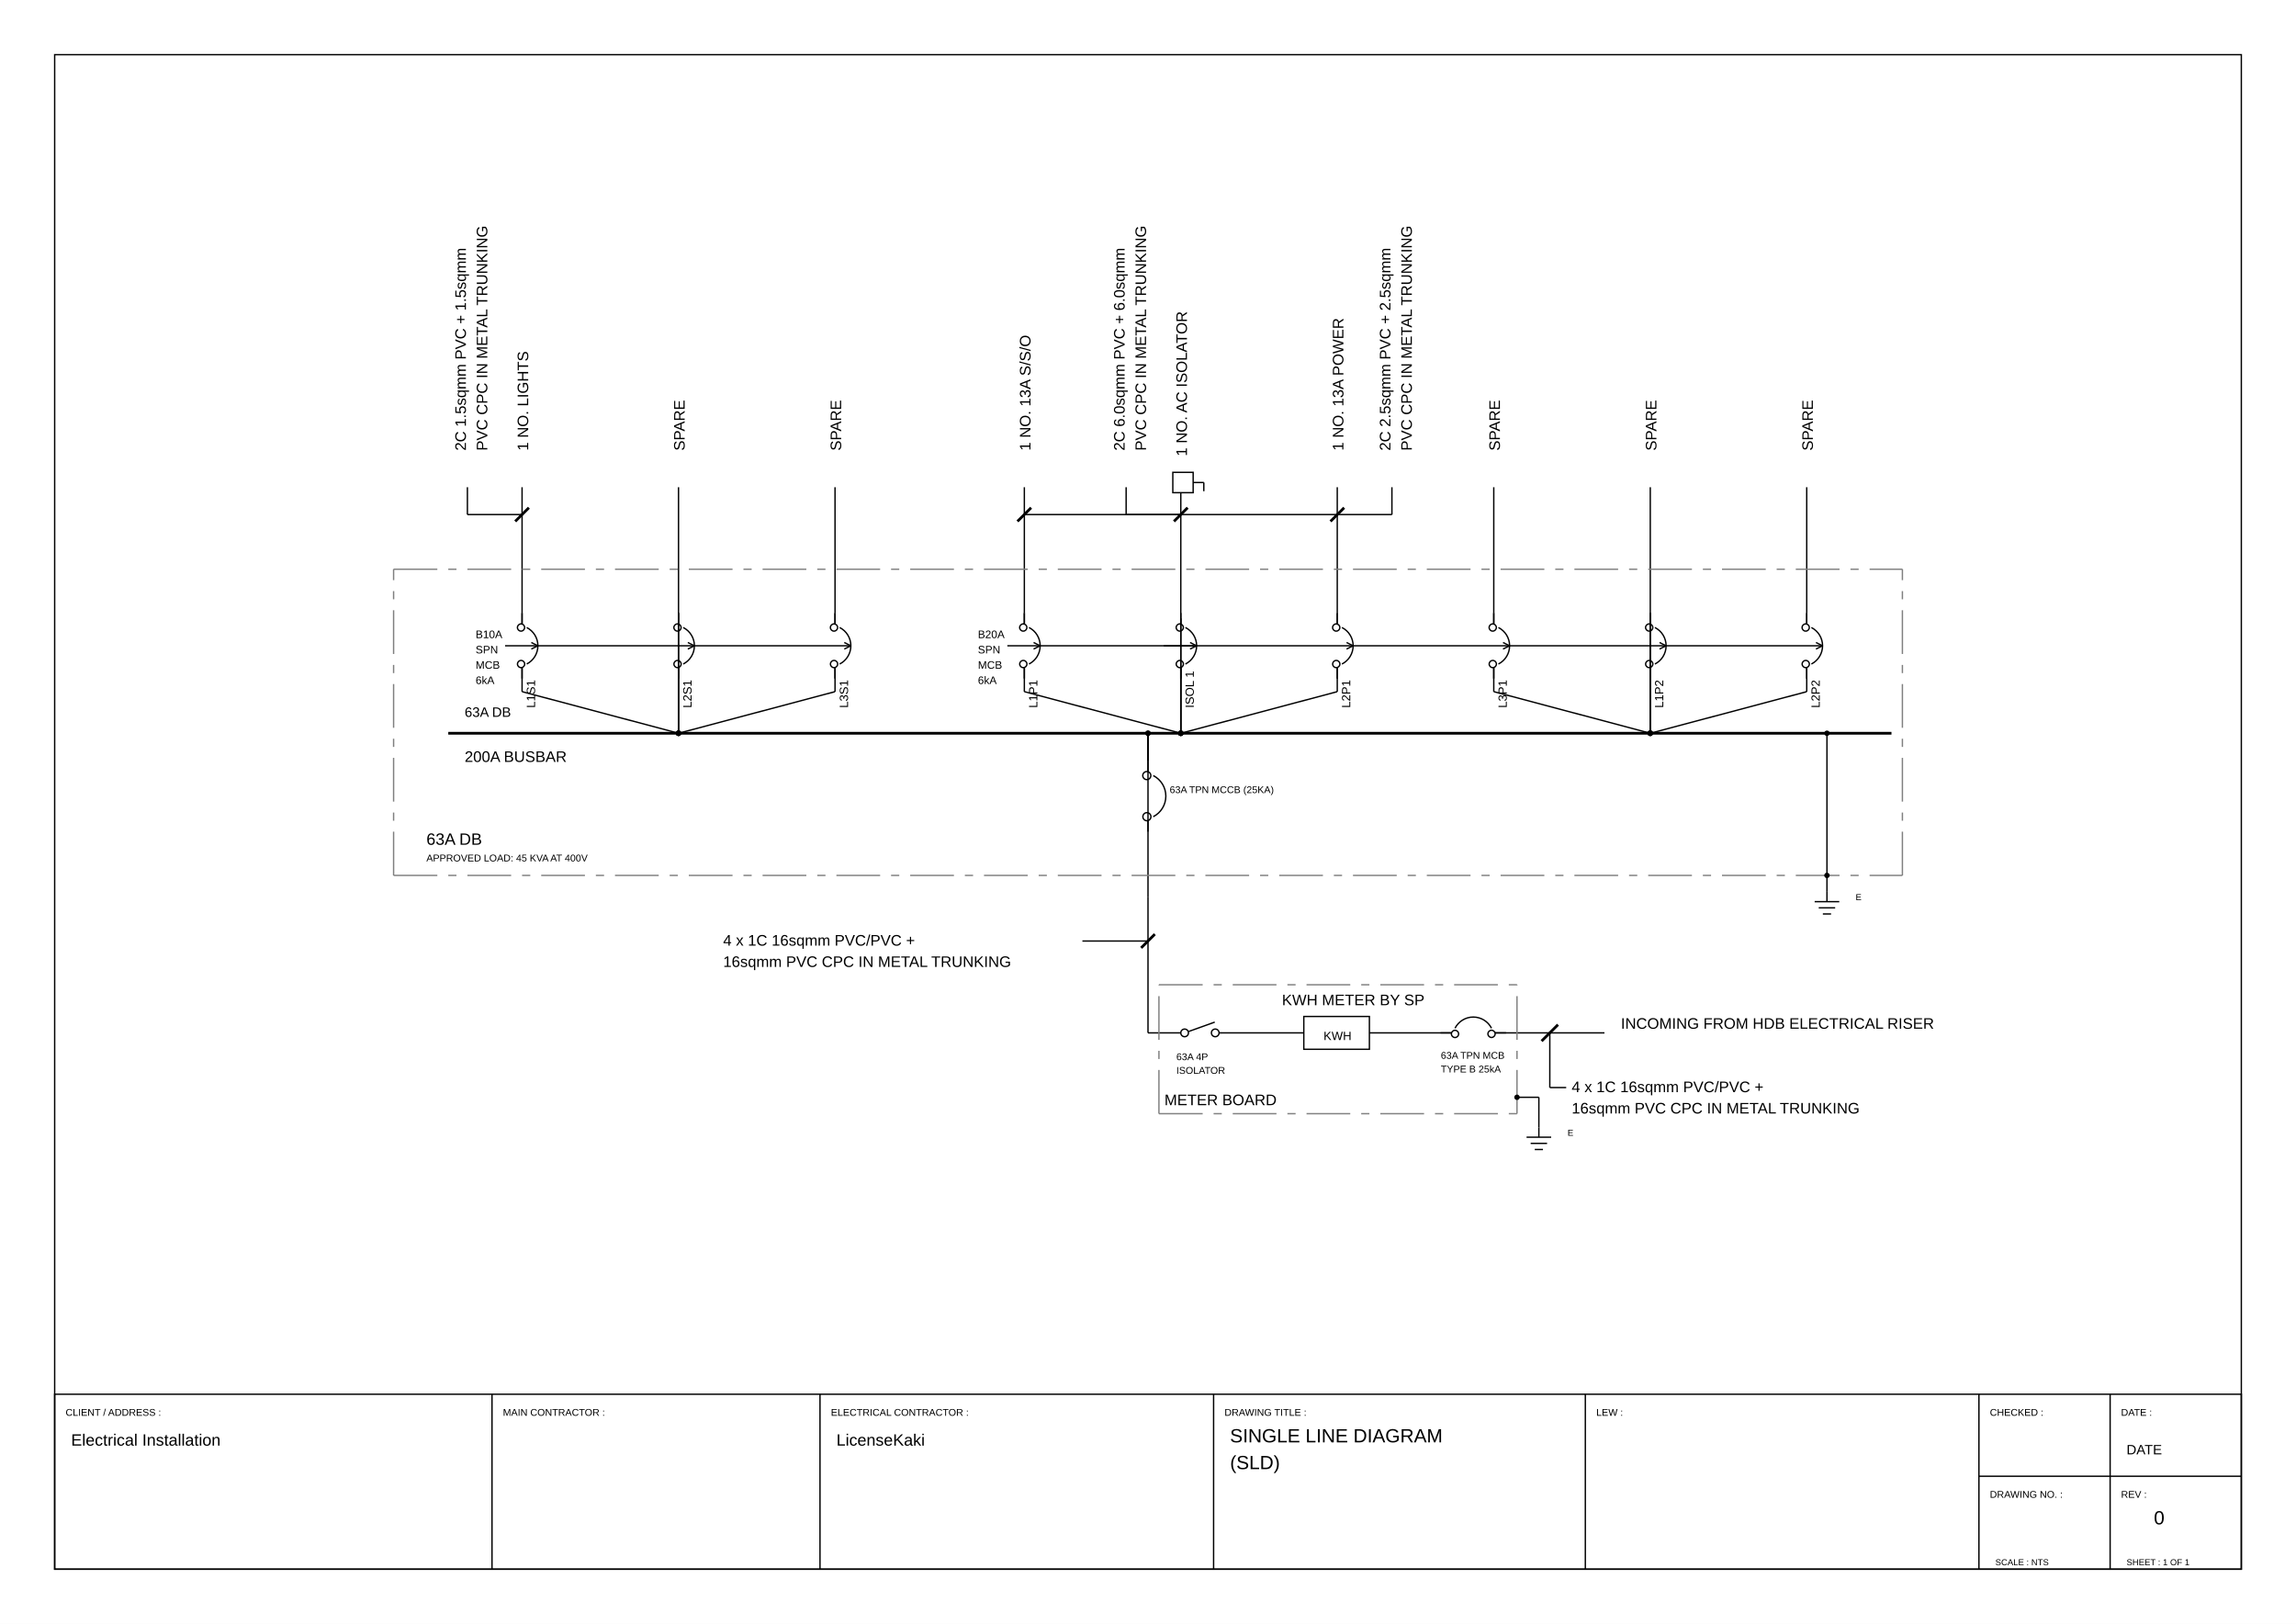
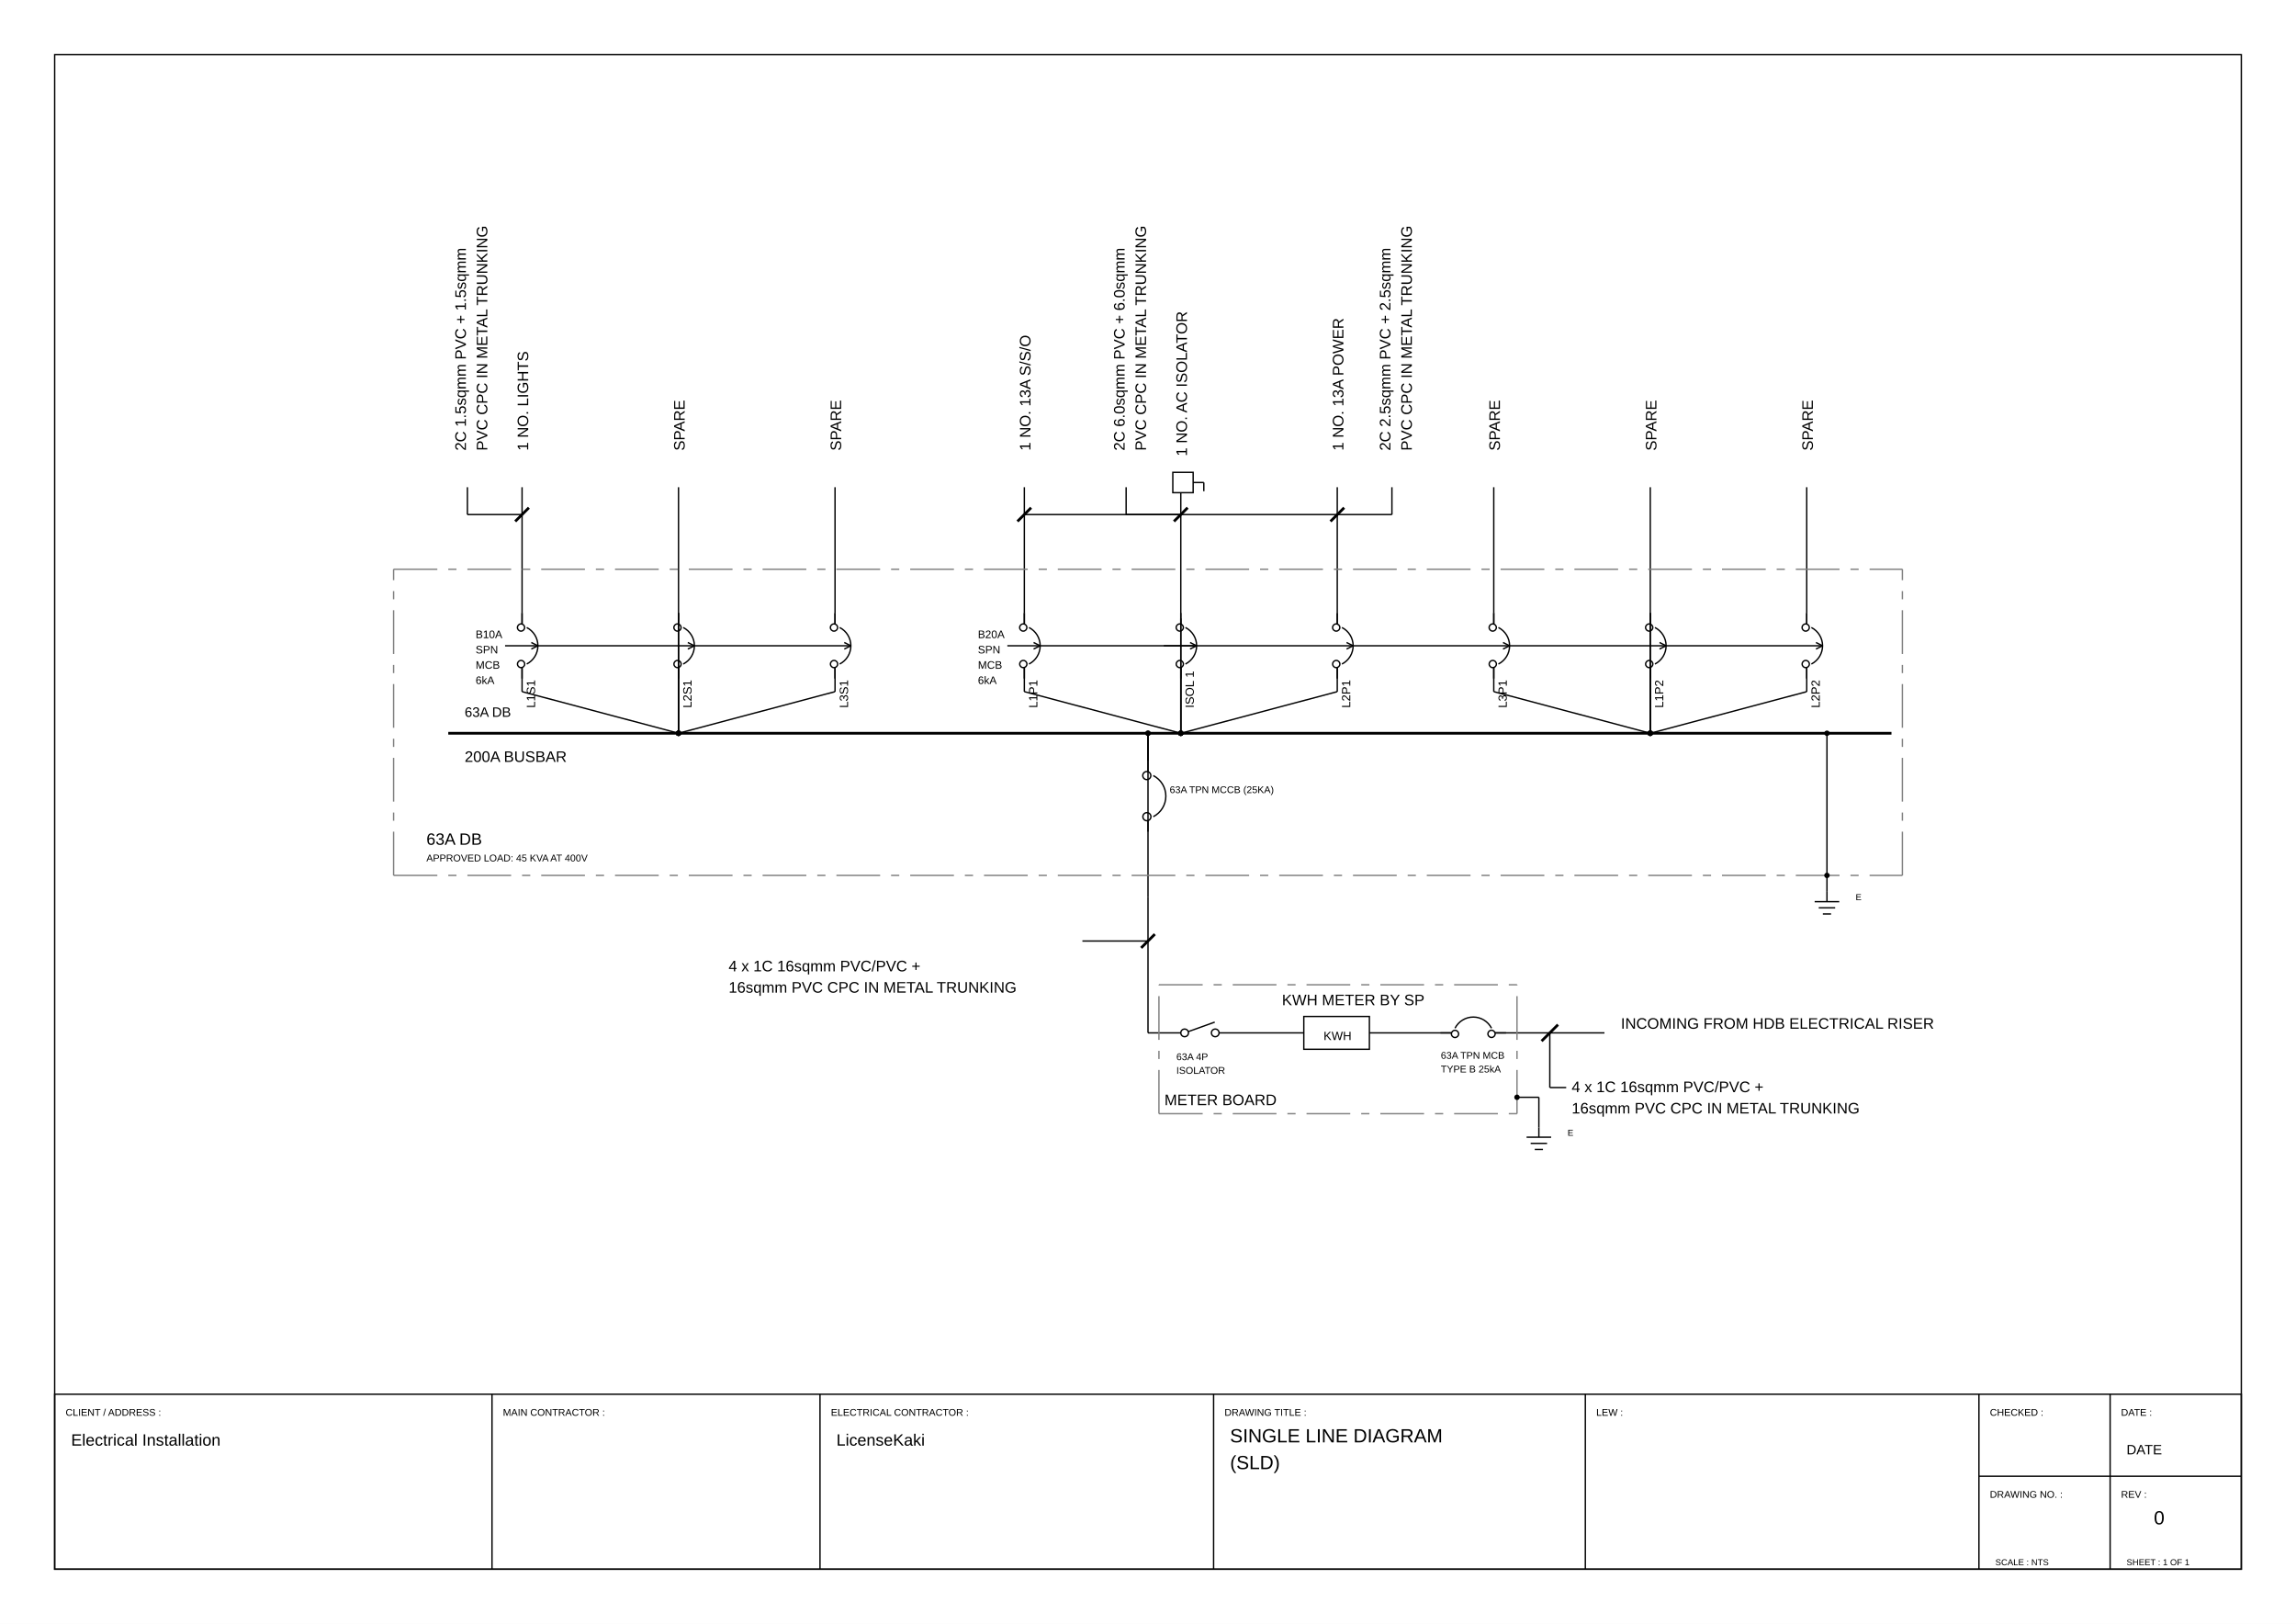
<svg xmlns="http://www.w3.org/2000/svg" viewBox="0 0 420.0 297.0" width="420.0mm" height="297.0mm">
  <rect width="420.0" height="297.0" fill="white" />
  <polygon points="10.00,287.00 410.00,287.00 410.00,10.00 10.00,10.00" stroke="#000000" stroke-width="0.25" fill="none" />
  <polygon points="10.00,287.00 410.00,287.00 410.00,255.00 10.00,255.00" stroke="#000000" stroke-width="0.25" fill="none" />
  <line x1="90.00" y1="255.00" x2="90.00" y2="287.00" stroke="#000000" stroke-width="0.25" fill="none" />
  <line x1="150.00" y1="255.00" x2="150.00" y2="287.00" stroke="#000000" stroke-width="0.25" fill="none" />
  <line x1="222.00" y1="255.00" x2="222.00" y2="287.00" stroke="#000000" stroke-width="0.25" fill="none" />
  <line x1="290.00" y1="255.00" x2="290.00" y2="287.00" stroke="#000000" stroke-width="0.25" fill="none" />
  <line x1="362.00" y1="255.00" x2="362.00" y2="287.00" stroke="#000000" stroke-width="0.25" fill="none" />
  <line x1="362.00" y1="270.00" x2="410.00" y2="270.00" stroke="#000000" stroke-width="0.25" fill="none" />
  <line x1="386.00" y1="255.00" x2="386.00" y2="287.00" stroke="#000000" stroke-width="0.25" fill="none" />
  <text x="12.00" y="258.94" font-family="Arial, Helvetica, sans-serif" font-size="1.8" fill="#000000">CLIENT / ADDRESS :</text>
  <text x="92.00" y="258.94" font-family="Arial, Helvetica, sans-serif" font-size="1.8" fill="#000000">MAIN CONTRACTOR :</text>
  <text x="152.00" y="258.94" font-family="Arial, Helvetica, sans-serif" font-size="1.8" fill="#000000">ELECTRICAL CONTRACTOR :</text>
  <text x="224.00" y="258.94" font-family="Arial, Helvetica, sans-serif" font-size="1.8" fill="#000000">DRAWING TITLE :</text>
  <text x="292.00" y="258.94" font-family="Arial, Helvetica, sans-serif" font-size="1.8" fill="#000000">LEW :</text>
  <text x="364.00" y="258.94" font-family="Arial, Helvetica, sans-serif" font-size="1.8" fill="#000000">CHECKED :</text>
  <text x="388.00" y="258.94" font-family="Arial, Helvetica, sans-serif" font-size="1.8" fill="#000000">DATE :</text>
  <text x="364.00" y="273.94" font-family="Arial, Helvetica, sans-serif" font-size="1.8" fill="#000000">DRAWING NO. :</text>
  <text x="388.00" y="273.94" font-family="Arial, Helvetica, sans-serif" font-size="1.8" fill="#000000">REV :</text>
  <circle cx="222.30" cy="188.91" r="0.70" stroke="#000000" stroke-width="0.25" fill="none" />
  <circle cx="216.70" cy="188.91" r="0.70" stroke="#000000" stroke-width="0.25" fill="none" />
  <polyline points="217.36,188.68 222.21,186.94" stroke="#000000" stroke-width="0.25" fill="none" />
  <text x="215.18" y="193.90" font-family="Arial, Helvetica, sans-serif" font-size="1.8" fill="#000000">
    <tspan x="215.18">63A 4P</tspan>
    <tspan x="215.18" dy="2.5">ISOLATOR</tspan>
  </text>
  <polygon points="238.50,185.91 250.50,185.91 250.50,191.91 238.50,191.91" stroke="#000000" stroke-width="0.25" fill="none" />
  <text x="242.10" y="190.22" font-family="Arial, Helvetica, sans-serif" font-size="2.2" fill="#000000">KWH</text>
  <text x="234.50" y="183.85" font-family="Arial, Helvetica, sans-serif" font-size="2.8" fill="#000000">KWH METER BY SP</text>
  <path d="M 272.84,188.06 A 3.75,3.75 0 0,0 266.16,188.06" stroke="#000000" stroke-width="0.25" fill="none" />
  <circle cx="266.16" cy="189.10" r="0.66" stroke="#000000" stroke-width="0.25" fill="none" />
  <circle cx="272.84" cy="189.09" r="0.66" stroke="#000000" stroke-width="0.25" fill="none" />
  <line x1="265.50" y1="188.91" x2="263.50" y2="188.91" stroke="#000000" stroke-width="0.25" fill="none" />
  <line x1="273.50" y1="188.91" x2="275.50" y2="188.91" stroke="#000000" stroke-width="0.25" fill="none" />
  <text x="263.56" y="193.65" font-family="Arial, Helvetica, sans-serif" font-size="1.8" fill="#000000">
    <tspan x="263.56">63A TPN MCB</tspan>
    <tspan x="263.56" dy="2.5">TYPE B 25kA</tspan>
  </text>
  <text x="296.50" y="188.15" font-family="Arial, Helvetica, sans-serif" font-size="2.8" fill="#000000">INCOMING FROM HDB ELECTRICAL RISER</text>
  <text x="287.50" y="199.75" font-family="Arial, Helvetica, sans-serif" font-size="2.8" fill="#000000">
    <tspan x="287.50">4 x 1C 16sqmm PVC/PVC +</tspan>
    <tspan x="287.50" dy="3.9">16sqmm PVC CPC IN METAL TRUNKING</tspan>
-   </text>
-   <text x="132.28" y="172.95" font-family="Arial, Helvetica, sans-serif" font-size="2.8" fill="#000000">
-     <tspan x="132.28">4 x 1C 16sqmm PVC/PVC +</tspan>
-     <tspan x="132.28" dy="3.9">16sqmm PVC CPC IN METAL TRUNKING</tspan>
  </text>
  <text x="213.00" y="202.13" font-family="Arial, Helvetica, sans-serif" font-size="2.8" fill="#000000">METER BOARD</text>
  <line x1="281.50" y1="206.19" x2="281.50" y2="207.99" stroke="#000000" stroke-width="0.25" fill="none" />
  <line x1="279.25" y1="207.99" x2="283.75" y2="207.99" stroke="#000000" stroke-width="0.25" fill="none" />
  <line x1="280.00" y1="209.12" x2="283.00" y2="209.12" stroke="#000000" stroke-width="0.25" fill="none" />
  <line x1="280.75" y1="210.24" x2="282.25" y2="210.24" stroke="#000000" stroke-width="0.25" fill="none" />
  <text x="286.75" y="207.72" font-family="Arial, Helvetica, sans-serif" font-size="1.6" fill="#000000">E</text>
  <path d="M 210.96,149.37 A 4.22,4.22 0 0,0 210.96,141.85" stroke="#000000" stroke-width="0.25" fill="none" />
  <circle cx="209.78" cy="141.85" r="0.74" stroke="#000000" stroke-width="0.25" fill="none" />
  <circle cx="209.80" cy="149.37" r="0.74" stroke="#000000" stroke-width="0.25" fill="none" />
  <line x1="210.00" y1="150.11" x2="210.00" y2="152.11" stroke="#000000" stroke-width="0.25" fill="none" />
  <line x1="210.00" y1="141.11" x2="210.00" y2="139.11" stroke="#000000" stroke-width="0.25" fill="none" />
  <text x="213.96" y="145.05" font-family="Arial, Helvetica, sans-serif" font-size="1.8" fill="#000000">63A TPN MCCB (25KA)</text>
  <line x1="82.00" y1="134.11" x2="346.00" y2="134.11" stroke="#000000" stroke-width="0.50" fill="none" />
  <text x="85.00" y="131.11" font-family="Arial, Helvetica, sans-serif" font-size="2.5" fill="#000000">63A DB</text>
  <text x="85.00" y="139.35" font-family="Arial, Helvetica, sans-serif" font-size="2.8" fill="#000000">200A BUSBAR</text>
  <text x="97.00" y="130.37" font-family="Arial, Helvetica, sans-serif" font-size="2.2" fill="#000000" transform="rotate(-90.0,97.00,129.49)">L1S1</text>
  <path d="M 96.35,121.45 A 3.75,3.75 0 0,0 96.35,114.77" stroke="#000000" stroke-width="0.25" fill="none" />
  <circle cx="95.31" cy="114.77" r="0.66" stroke="#000000" stroke-width="0.25" fill="none" />
  <circle cx="95.32" cy="121.45" r="0.66" stroke="#000000" stroke-width="0.25" fill="none" />
  <line x1="95.50" y1="122.11" x2="95.50" y2="124.11" stroke="#000000" stroke-width="0.25" fill="none" />
  <line x1="95.50" y1="114.11" x2="95.50" y2="112.11" stroke="#000000" stroke-width="0.25" fill="none" />
  <line x1="92.39" y1="118.11" x2="98.39" y2="118.11" stroke="#000000" stroke-width="0.25" fill="none" />
  <line x1="98.39" y1="118.11" x2="97.19" y2="117.51" stroke="#000000" stroke-width="0.25" fill="none" />
  <line x1="98.39" y1="118.11" x2="97.19" y2="118.71" stroke="#000000" stroke-width="0.25" fill="none" />
  <text x="87.00" y="116.71" font-family="Arial, Helvetica, sans-serif" font-size="2.0" fill="#000000">
    <tspan x="87.00">B10A</tspan>
    <tspan x="87.00" dy="2.8">SPN</tspan>
    <tspan x="87.00" dy="2.8">MCB</tspan>
    <tspan x="87.00" dy="2.8">6kA</tspan>
  </text>
  <text x="95.50" y="83.55" font-family="Arial, Helvetica, sans-serif" font-size="2.8" fill="#000000" transform="rotate(-90.0,95.50,82.43)">1 NO. LIGHTS</text>
  <text x="125.62" y="130.37" font-family="Arial, Helvetica, sans-serif" font-size="2.2" fill="#000000" transform="rotate(-90.0,125.62,129.49)">L2S1</text>
  <path d="M 124.98,121.45 A 3.75,3.75 0 0,0 124.98,114.77" stroke="#000000" stroke-width="0.25" fill="none" />
  <circle cx="123.93" cy="114.77" r="0.66" stroke="#000000" stroke-width="0.25" fill="none" />
  <circle cx="123.94" cy="121.45" r="0.66" stroke="#000000" stroke-width="0.25" fill="none" />
  <line x1="124.12" y1="122.11" x2="124.12" y2="124.11" stroke="#000000" stroke-width="0.25" fill="none" />
  <line x1="124.12" y1="114.11" x2="124.12" y2="112.11" stroke="#000000" stroke-width="0.25" fill="none" />
  <line x1="98.39" y1="118.11" x2="127.02" y2="118.11" stroke="#000000" stroke-width="0.25" fill="none" />
  <line x1="127.02" y1="118.11" x2="125.82" y2="117.51" stroke="#000000" stroke-width="0.25" fill="none" />
  <line x1="127.02" y1="118.11" x2="125.82" y2="118.71" stroke="#000000" stroke-width="0.25" fill="none" />
  <text x="124.12" y="83.55" font-family="Arial, Helvetica, sans-serif" font-size="2.8" fill="#000000" transform="rotate(-90.0,124.12,82.43)">SPARE</text>
  <text x="154.25" y="130.37" font-family="Arial, Helvetica, sans-serif" font-size="2.2" fill="#000000" transform="rotate(-90.0,154.25,129.49)">L3S1</text>
  <path d="M 153.60,121.45 A 3.75,3.75 0 0,0 153.60,114.77" stroke="#000000" stroke-width="0.25" fill="none" />
  <circle cx="152.56" cy="114.77" r="0.66" stroke="#000000" stroke-width="0.25" fill="none" />
  <circle cx="152.57" cy="121.45" r="0.66" stroke="#000000" stroke-width="0.25" fill="none" />
  <line x1="152.75" y1="122.11" x2="152.75" y2="124.11" stroke="#000000" stroke-width="0.25" fill="none" />
  <line x1="152.75" y1="114.11" x2="152.75" y2="112.11" stroke="#000000" stroke-width="0.25" fill="none" />
  <line x1="127.02" y1="118.11" x2="155.64" y2="118.11" stroke="#000000" stroke-width="0.25" fill="none" />
  <line x1="155.64" y1="118.11" x2="154.44" y2="117.51" stroke="#000000" stroke-width="0.25" fill="none" />
  <line x1="155.64" y1="118.11" x2="154.44" y2="118.71" stroke="#000000" stroke-width="0.25" fill="none" />
  <text x="152.75" y="83.55" font-family="Arial, Helvetica, sans-serif" font-size="2.8" fill="#000000" transform="rotate(-90.0,152.75,82.43)">SPARE</text>
  <text x="188.88" y="130.37" font-family="Arial, Helvetica, sans-serif" font-size="2.2" fill="#000000" transform="rotate(-90.0,188.88,129.49)">L1P1</text>
  <path d="M 188.23,121.45 A 3.75,3.75 0 0,0 188.23,114.77" stroke="#000000" stroke-width="0.25" fill="none" />
  <circle cx="187.18" cy="114.77" r="0.66" stroke="#000000" stroke-width="0.25" fill="none" />
  <circle cx="187.19" cy="121.45" r="0.66" stroke="#000000" stroke-width="0.25" fill="none" />
  <line x1="187.38" y1="122.11" x2="187.38" y2="124.11" stroke="#000000" stroke-width="0.25" fill="none" />
  <line x1="187.38" y1="114.11" x2="187.38" y2="112.11" stroke="#000000" stroke-width="0.25" fill="none" />
  <line x1="184.27" y1="118.11" x2="190.27" y2="118.11" stroke="#000000" stroke-width="0.25" fill="none" />
  <line x1="190.27" y1="118.11" x2="189.07" y2="117.51" stroke="#000000" stroke-width="0.25" fill="none" />
  <line x1="190.27" y1="118.11" x2="189.07" y2="118.71" stroke="#000000" stroke-width="0.25" fill="none" />
  <text x="178.88" y="116.71" font-family="Arial, Helvetica, sans-serif" font-size="2.0" fill="#000000">
    <tspan x="178.88">B20A</tspan>
    <tspan x="178.88" dy="2.8">SPN</tspan>
    <tspan x="178.88" dy="2.8">MCB</tspan>
    <tspan x="178.88" dy="2.8">6kA</tspan>
  </text>
  <text x="187.38" y="83.55" font-family="Arial, Helvetica, sans-serif" font-size="2.8" fill="#000000" transform="rotate(-90.0,187.38,82.43)">1 NO. 13A S/S/O</text>
  <text x="217.50" y="130.37" font-family="Arial, Helvetica, sans-serif" font-size="2.2" fill="#000000" transform="rotate(-90.0,217.50,129.49)">ISOL 1</text>
  <path d="M 216.85,121.45 A 3.75,3.75 0 0,0 216.85,114.77" stroke="#000000" stroke-width="0.25" fill="none" />
  <circle cx="215.81" cy="114.77" r="0.66" stroke="#000000" stroke-width="0.25" fill="none" />
  <circle cx="215.82" cy="121.45" r="0.66" stroke="#000000" stroke-width="0.25" fill="none" />
  <line x1="216.00" y1="122.11" x2="216.00" y2="124.11" stroke="#000000" stroke-width="0.25" fill="none" />
  <line x1="216.00" y1="114.11" x2="216.00" y2="112.11" stroke="#000000" stroke-width="0.25" fill="none" />
  <line x1="212.89" y1="118.11" x2="218.89" y2="118.11" stroke="#000000" stroke-width="0.25" fill="none" />
  <line x1="218.89" y1="118.11" x2="217.69" y2="117.51" stroke="#000000" stroke-width="0.25" fill="none" />
  <line x1="218.89" y1="118.11" x2="217.69" y2="118.71" stroke="#000000" stroke-width="0.25" fill="none" />
  <text x="216.00" y="84.55" font-family="Arial, Helvetica, sans-serif" font-size="2.8" fill="#000000" transform="rotate(-90.0,216.00,83.43)">1 NO. AC ISOLATOR</text>
  <text x="246.12" y="130.37" font-family="Arial, Helvetica, sans-serif" font-size="2.2" fill="#000000" transform="rotate(-90.0,246.12,129.49)">L2P1</text>
  <path d="M 245.48,121.45 A 3.75,3.75 0 0,0 245.48,114.77" stroke="#000000" stroke-width="0.25" fill="none" />
  <circle cx="244.43" cy="114.77" r="0.66" stroke="#000000" stroke-width="0.25" fill="none" />
  <circle cx="244.44" cy="121.45" r="0.66" stroke="#000000" stroke-width="0.25" fill="none" />
  <line x1="244.62" y1="122.11" x2="244.62" y2="124.11" stroke="#000000" stroke-width="0.25" fill="none" />
  <line x1="244.62" y1="114.11" x2="244.62" y2="112.11" stroke="#000000" stroke-width="0.25" fill="none" />
  <line x1="190.27" y1="118.11" x2="247.52" y2="118.11" stroke="#000000" stroke-width="0.25" fill="none" />
  <line x1="247.52" y1="118.11" x2="246.32" y2="117.51" stroke="#000000" stroke-width="0.25" fill="none" />
  <line x1="247.52" y1="118.11" x2="246.32" y2="118.71" stroke="#000000" stroke-width="0.25" fill="none" />
  <text x="244.62" y="83.55" font-family="Arial, Helvetica, sans-serif" font-size="2.8" fill="#000000" transform="rotate(-90.0,244.62,82.43)">1 NO. 13A POWER</text>
  <text x="274.75" y="130.37" font-family="Arial, Helvetica, sans-serif" font-size="2.2" fill="#000000" transform="rotate(-90.0,274.75,129.49)">L3P1</text>
  <path d="M 274.10,121.45 A 3.75,3.75 0 0,0 274.10,114.77" stroke="#000000" stroke-width="0.25" fill="none" />
  <circle cx="273.06" cy="114.77" r="0.66" stroke="#000000" stroke-width="0.25" fill="none" />
  <circle cx="273.07" cy="121.45" r="0.66" stroke="#000000" stroke-width="0.25" fill="none" />
  <line x1="273.25" y1="122.11" x2="273.25" y2="124.11" stroke="#000000" stroke-width="0.25" fill="none" />
  <line x1="273.25" y1="114.11" x2="273.25" y2="112.11" stroke="#000000" stroke-width="0.25" fill="none" />
  <line x1="247.52" y1="118.11" x2="276.14" y2="118.11" stroke="#000000" stroke-width="0.25" fill="none" />
  <line x1="276.14" y1="118.11" x2="274.94" y2="117.51" stroke="#000000" stroke-width="0.25" fill="none" />
  <line x1="276.14" y1="118.11" x2="274.94" y2="118.71" stroke="#000000" stroke-width="0.25" fill="none" />
  <text x="273.25" y="83.55" font-family="Arial, Helvetica, sans-serif" font-size="2.8" fill="#000000" transform="rotate(-90.0,273.25,82.43)">SPARE</text>
  <text x="303.38" y="130.37" font-family="Arial, Helvetica, sans-serif" font-size="2.2" fill="#000000" transform="rotate(-90.0,303.38,129.49)">L1P2</text>
  <path d="M 302.73,121.45 A 3.75,3.75 0 0,0 302.73,114.77" stroke="#000000" stroke-width="0.25" fill="none" />
  <circle cx="301.68" cy="114.77" r="0.66" stroke="#000000" stroke-width="0.25" fill="none" />
  <circle cx="301.69" cy="121.45" r="0.66" stroke="#000000" stroke-width="0.25" fill="none" />
  <line x1="301.88" y1="122.11" x2="301.88" y2="124.11" stroke="#000000" stroke-width="0.25" fill="none" />
  <line x1="301.88" y1="114.11" x2="301.88" y2="112.11" stroke="#000000" stroke-width="0.25" fill="none" />
  <line x1="276.14" y1="118.11" x2="304.77" y2="118.11" stroke="#000000" stroke-width="0.25" fill="none" />
  <line x1="304.77" y1="118.11" x2="303.57" y2="117.51" stroke="#000000" stroke-width="0.25" fill="none" />
  <line x1="304.77" y1="118.11" x2="303.57" y2="118.71" stroke="#000000" stroke-width="0.25" fill="none" />
  <text x="301.88" y="83.55" font-family="Arial, Helvetica, sans-serif" font-size="2.8" fill="#000000" transform="rotate(-90.0,301.88,82.43)">SPARE</text>
  <text x="332.00" y="130.37" font-family="Arial, Helvetica, sans-serif" font-size="2.2" fill="#000000" transform="rotate(-90.0,332.00,129.49)">L2P2</text>
  <path d="M 331.35,121.45 A 3.75,3.75 0 0,0 331.35,114.77" stroke="#000000" stroke-width="0.25" fill="none" />
  <circle cx="330.31" cy="114.77" r="0.66" stroke="#000000" stroke-width="0.25" fill="none" />
  <circle cx="330.32" cy="121.45" r="0.66" stroke="#000000" stroke-width="0.25" fill="none" />
  <line x1="330.50" y1="122.11" x2="330.50" y2="124.11" stroke="#000000" stroke-width="0.25" fill="none" />
  <line x1="330.50" y1="114.11" x2="330.50" y2="112.11" stroke="#000000" stroke-width="0.25" fill="none" />
  <line x1="304.77" y1="118.11" x2="333.39" y2="118.11" stroke="#000000" stroke-width="0.25" fill="none" />
  <line x1="333.39" y1="118.11" x2="332.19" y2="117.51" stroke="#000000" stroke-width="0.25" fill="none" />
  <line x1="333.39" y1="118.11" x2="332.19" y2="118.71" stroke="#000000" stroke-width="0.25" fill="none" />
  <text x="330.50" y="83.55" font-family="Arial, Helvetica, sans-serif" font-size="2.8" fill="#000000" transform="rotate(-90.0,330.50,82.43)">SPARE</text>
  <text x="84.10" y="83.55" font-family="Arial, Helvetica, sans-serif" font-size="2.8" fill="#000000" transform="rotate(-90.0,84.10,82.43)">2C 1.5sqmm PVC + 1.5sqmm</text>
  <text x="88.02" y="83.55" font-family="Arial, Helvetica, sans-serif" font-size="2.8" fill="#000000" transform="rotate(-90.0,88.02,82.43)">PVC CPC IN METAL TRUNKING</text>
  <text x="253.22" y="83.55" font-family="Arial, Helvetica, sans-serif" font-size="2.8" fill="#000000" transform="rotate(-90.0,253.22,82.43)">2C 2.5sqmm PVC + 2.5sqmm</text>
  <text x="257.14" y="83.55" font-family="Arial, Helvetica, sans-serif" font-size="2.8" fill="#000000" transform="rotate(-90.0,257.14,82.43)">PVC CPC IN METAL TRUNKING</text>
  <text x="204.60" y="83.55" font-family="Arial, Helvetica, sans-serif" font-size="2.8" fill="#000000" transform="rotate(-90.0,204.60,82.43)">2C 6.0sqmm PVC + 6.0sqmm</text>
  <text x="208.52" y="83.55" font-family="Arial, Helvetica, sans-serif" font-size="2.8" fill="#000000" transform="rotate(-90.0,208.52,82.43)">PVC CPC IN METAL TRUNKING</text>
  <polygon points="214.54,90.11 218.26,90.11 218.26,86.39 214.54,86.39" stroke="#000000" stroke-width="0.25" fill="none" />
  <line x1="218.26" y1="88.25" x2="220.21" y2="88.25" stroke="#000000" stroke-width="0.25" fill="none" />
  <line x1="220.21" y1="88.25" x2="220.21" y2="89.84" stroke="#000000" stroke-width="0.25" fill="none" />
  <text x="78.00" y="154.51" font-family="Arial, Helvetica, sans-serif" font-size="3.0" fill="#000000">63A DB</text>
  <text x="78.00" y="157.55" font-family="Arial, Helvetica, sans-serif" font-size="1.8" fill="#000000">APPROVED LOAD: 45 KVA AT 400V</text>
  <line x1="334.20" y1="163.11" x2="334.20" y2="164.91" stroke="#000000" stroke-width="0.25" fill="none" />
  <line x1="331.95" y1="164.91" x2="336.45" y2="164.91" stroke="#000000" stroke-width="0.25" fill="none" />
  <line x1="332.70" y1="166.04" x2="335.70" y2="166.04" stroke="#000000" stroke-width="0.25" fill="none" />
  <line x1="333.45" y1="167.16" x2="334.95" y2="167.16" stroke="#000000" stroke-width="0.25" fill="none" />
  <text x="339.45" y="164.64" font-family="Arial, Helvetica, sans-serif" font-size="1.6" fill="#000000">E</text>
+   <text x="133.28" y="177.65" font-family="Arial, Helvetica, sans-serif" font-size="2.8" fill="#000000">
+     <tspan x="133.28">4 x 1C 16sqmm PVC/PVC +</tspan>
+     <tspan x="133.28" dy="3.9">16sqmm PVC CPC IN METAL TRUNKING</tspan>
+   </text>
  <line x1="210.00" y1="188.91" x2="216.00" y2="188.91" stroke="#000000" stroke-width="0.25" fill="none" />
  <line x1="223.00" y1="188.91" x2="238.50" y2="188.91" stroke="#000000" stroke-width="0.25" fill="none" />
  <line x1="250.50" y1="188.91" x2="265.50" y2="188.91" stroke="#000000" stroke-width="0.25" fill="none" />
  <line x1="273.50" y1="188.91" x2="293.50" y2="188.91" stroke="#000000" stroke-width="0.25" fill="none" />
  <line x1="283.50" y1="188.91" x2="283.50" y2="198.91" stroke="#000000" stroke-width="0.25" fill="none" />
  <line x1="210.00" y1="188.91" x2="210.00" y2="164.11" stroke="#000000" stroke-width="0.25" fill="none" />
  <line x1="277.50" y1="200.69" x2="281.50" y2="200.69" stroke="#000000" stroke-width="0.25" fill="none" />
  <line x1="281.50" y1="200.69" x2="281.50" y2="206.19" stroke="#000000" stroke-width="0.25" fill="none" />
  <line x1="210.00" y1="164.11" x2="210.00" y2="150.11" stroke="#000000" stroke-width="0.25" fill="none" />
  <line x1="210.00" y1="134.11" x2="210.00" y2="150.11" stroke="#000000" stroke-width="0.25" fill="none" />
  <line x1="210.00" y1="134.11" x2="210.00" y2="139.11" stroke="#000000" stroke-width="0.25" fill="none" />
  <line x1="210.00" y1="139.11" x2="210.00" y2="134.11" stroke="#000000" stroke-width="0.25" fill="none" />
  <line x1="95.50" y1="126.50" x2="95.50" y2="122.11" stroke="#000000" stroke-width="0.25" fill="none" />
  <line x1="95.50" y1="114.11" x2="95.50" y2="112.11" stroke="#000000" stroke-width="0.25" fill="none" />
  <line x1="95.50" y1="112.11" x2="95.50" y2="89.11" stroke="#000000" stroke-width="0.25" fill="none" />
  <line x1="124.12" y1="134.11" x2="124.12" y2="122.11" stroke="#000000" stroke-width="0.25" fill="none" />
  <line x1="124.12" y1="134.11" x2="124.12" y2="112.11" stroke="#000000" stroke-width="0.25" fill="none" />
  <line x1="124.12" y1="134.11" x2="124.12" y2="89.11" stroke="#000000" stroke-width="0.25" fill="none" />
  <line x1="152.75" y1="126.50" x2="152.75" y2="122.11" stroke="#000000" stroke-width="0.25" fill="none" />
  <line x1="152.75" y1="114.11" x2="152.75" y2="112.11" stroke="#000000" stroke-width="0.25" fill="none" />
  <line x1="152.75" y1="112.11" x2="152.75" y2="89.11" stroke="#000000" stroke-width="0.25" fill="none" />
  <line x1="187.38" y1="126.50" x2="187.38" y2="122.11" stroke="#000000" stroke-width="0.25" fill="none" />
  <line x1="187.38" y1="114.11" x2="187.38" y2="112.11" stroke="#000000" stroke-width="0.25" fill="none" />
  <line x1="187.38" y1="112.11" x2="187.38" y2="89.11" stroke="#000000" stroke-width="0.25" fill="none" />
  <line x1="216.00" y1="134.11" x2="216.00" y2="122.11" stroke="#000000" stroke-width="0.25" fill="none" />
  <line x1="216.00" y1="134.11" x2="216.00" y2="113.11" stroke="#000000" stroke-width="0.25" fill="none" />
  <line x1="216.00" y1="134.11" x2="216.00" y2="90.11" stroke="#000000" stroke-width="0.25" fill="none" />
  <line x1="244.62" y1="126.50" x2="244.62" y2="122.11" stroke="#000000" stroke-width="0.25" fill="none" />
  <line x1="244.62" y1="114.11" x2="244.62" y2="112.11" stroke="#000000" stroke-width="0.25" fill="none" />
  <line x1="244.62" y1="112.11" x2="244.62" y2="89.11" stroke="#000000" stroke-width="0.25" fill="none" />
  <line x1="273.25" y1="126.50" x2="273.25" y2="122.11" stroke="#000000" stroke-width="0.25" fill="none" />
  <line x1="273.25" y1="114.11" x2="273.25" y2="112.11" stroke="#000000" stroke-width="0.25" fill="none" />
  <line x1="273.25" y1="112.11" x2="273.25" y2="89.11" stroke="#000000" stroke-width="0.25" fill="none" />
  <line x1="301.88" y1="134.11" x2="301.88" y2="122.11" stroke="#000000" stroke-width="0.25" fill="none" />
  <line x1="301.88" y1="134.11" x2="301.88" y2="112.11" stroke="#000000" stroke-width="0.25" fill="none" />
  <line x1="301.88" y1="134.11" x2="301.88" y2="89.11" stroke="#000000" stroke-width="0.25" fill="none" />
  <line x1="330.50" y1="126.50" x2="330.50" y2="122.11" stroke="#000000" stroke-width="0.25" fill="none" />
  <line x1="330.50" y1="114.11" x2="330.50" y2="112.11" stroke="#000000" stroke-width="0.25" fill="none" />
  <line x1="330.50" y1="112.11" x2="330.50" y2="89.11" stroke="#000000" stroke-width="0.25" fill="none" />
  <line x1="85.50" y1="94.11" x2="85.50" y2="89.11" stroke="#000000" stroke-width="0.25" fill="none" />
  <line x1="254.62" y1="94.11" x2="254.62" y2="89.11" stroke="#000000" stroke-width="0.25" fill="none" />
  <line x1="206.00" y1="94.11" x2="206.00" y2="89.11" stroke="#000000" stroke-width="0.25" fill="none" />
  <line x1="334.20" y1="134.11" x2="334.20" y2="163.11" stroke="#000000" stroke-width="0.25" fill="none" />
  <line x1="282.00" y1="190.41" x2="285.00" y2="187.41" stroke="#000000" stroke-width="0.50" fill="none" />
  <line x1="208.75" y1="173.36" x2="211.25" y2="170.86" stroke="#000000" stroke-width="0.50" fill="none" />
  <line x1="94.25" y1="95.36" x2="96.75" y2="92.86" stroke="#000000" stroke-width="0.50" fill="none" />
  <line x1="186.12" y1="95.36" x2="188.62" y2="92.86" stroke="#000000" stroke-width="0.50" fill="none" />
  <line x1="243.38" y1="95.36" x2="245.88" y2="92.86" stroke="#000000" stroke-width="0.50" fill="none" />
  <line x1="214.75" y1="95.36" x2="217.25" y2="92.86" stroke="#000000" stroke-width="0.50" fill="none" />
  <line x1="283.50" y1="198.91" x2="286.50" y2="198.91" stroke="#000000" stroke-width="0.25" fill="none" />
  <line x1="210.00" y1="172.11" x2="198.00" y2="172.11" stroke="#000000" stroke-width="0.25" fill="none" />
  <line x1="85.50" y1="94.11" x2="95.50" y2="94.11" stroke="#000000" stroke-width="0.25" fill="none" />
  <line x1="187.38" y1="94.11" x2="254.62" y2="94.11" stroke="#000000" stroke-width="0.25" fill="none" />
  <line x1="206.00" y1="94.11" x2="216.00" y2="94.11" stroke="#000000" stroke-width="0.25" fill="none" />
  <line x1="124.12" y1="134.11" x2="95.50" y2="126.50" stroke="#000000" stroke-width="0.25" fill="none" />
  <line x1="124.12" y1="134.11" x2="152.75" y2="126.50" stroke="#000000" stroke-width="0.25" fill="none" />
  <line x1="216.00" y1="134.11" x2="187.38" y2="126.50" stroke="#000000" stroke-width="0.25" fill="none" />
  <line x1="216.00" y1="134.11" x2="244.62" y2="126.50" stroke="#000000" stroke-width="0.25" fill="none" />
  <line x1="301.88" y1="134.11" x2="273.25" y2="126.50" stroke="#000000" stroke-width="0.25" fill="none" />
  <line x1="301.88" y1="134.11" x2="330.50" y2="126.50" stroke="#000000" stroke-width="0.25" fill="none" />
  <line x1="212.00" y1="203.69" x2="220.00" y2="203.69" stroke="#808080" stroke-width="0.25" fill="none" />
  <line x1="222.00" y1="203.69" x2="223.50" y2="203.69" stroke="#808080" stroke-width="0.25" fill="none" />
  <line x1="225.50" y1="203.69" x2="233.50" y2="203.69" stroke="#808080" stroke-width="0.25" fill="none" />
  <line x1="235.50" y1="203.69" x2="237.00" y2="203.69" stroke="#808080" stroke-width="0.25" fill="none" />
  <line x1="239.00" y1="203.69" x2="247.00" y2="203.69" stroke="#808080" stroke-width="0.25" fill="none" />
  <line x1="249.00" y1="203.69" x2="250.50" y2="203.69" stroke="#808080" stroke-width="0.25" fill="none" />
  <line x1="252.50" y1="203.69" x2="260.50" y2="203.69" stroke="#808080" stroke-width="0.25" fill="none" />
  <line x1="262.50" y1="203.69" x2="264.00" y2="203.69" stroke="#808080" stroke-width="0.25" fill="none" />
  <line x1="266.00" y1="203.69" x2="274.00" y2="203.69" stroke="#808080" stroke-width="0.25" fill="none" />
  <line x1="276.00" y1="203.69" x2="277.50" y2="203.69" stroke="#808080" stroke-width="0.25" fill="none" />
  <line x1="212.00" y1="180.11" x2="220.00" y2="180.11" stroke="#808080" stroke-width="0.25" fill="none" />
  <line x1="222.00" y1="180.11" x2="223.50" y2="180.11" stroke="#808080" stroke-width="0.25" fill="none" />
  <line x1="225.50" y1="180.11" x2="233.50" y2="180.11" stroke="#808080" stroke-width="0.25" fill="none" />
  <line x1="235.50" y1="180.11" x2="237.00" y2="180.11" stroke="#808080" stroke-width="0.25" fill="none" />
  <line x1="239.00" y1="180.11" x2="247.00" y2="180.11" stroke="#808080" stroke-width="0.25" fill="none" />
  <line x1="249.00" y1="180.11" x2="250.50" y2="180.11" stroke="#808080" stroke-width="0.25" fill="none" />
  <line x1="252.50" y1="180.11" x2="260.50" y2="180.11" stroke="#808080" stroke-width="0.25" fill="none" />
  <line x1="262.50" y1="180.11" x2="264.00" y2="180.11" stroke="#808080" stroke-width="0.25" fill="none" />
  <line x1="266.00" y1="180.11" x2="274.00" y2="180.11" stroke="#808080" stroke-width="0.25" fill="none" />
  <line x1="276.00" y1="180.11" x2="277.50" y2="180.11" stroke="#808080" stroke-width="0.25" fill="none" />
  <line x1="212.00" y1="203.69" x2="212.00" y2="195.69" stroke="#808080" stroke-width="0.25" fill="none" />
  <line x1="212.00" y1="193.69" x2="212.00" y2="192.19" stroke="#808080" stroke-width="0.25" fill="none" />
  <line x1="212.00" y1="190.19" x2="212.00" y2="182.19" stroke="#808080" stroke-width="0.25" fill="none" />
  <line x1="212.00" y1="180.19" x2="212.00" y2="180.11" stroke="#808080" stroke-width="0.25" fill="none" />
  <line x1="277.50" y1="203.69" x2="277.50" y2="195.69" stroke="#808080" stroke-width="0.25" fill="none" />
  <line x1="277.50" y1="193.69" x2="277.50" y2="192.19" stroke="#808080" stroke-width="0.25" fill="none" />
  <line x1="277.50" y1="190.19" x2="277.50" y2="182.19" stroke="#808080" stroke-width="0.25" fill="none" />
  <line x1="277.50" y1="180.19" x2="277.50" y2="180.11" stroke="#808080" stroke-width="0.25" fill="none" />
  <line x1="72.00" y1="160.11" x2="80.00" y2="160.11" stroke="#808080" stroke-width="0.25" fill="none" />
  <line x1="82.00" y1="160.11" x2="83.50" y2="160.11" stroke="#808080" stroke-width="0.25" fill="none" />
  <line x1="85.50" y1="160.11" x2="93.50" y2="160.11" stroke="#808080" stroke-width="0.25" fill="none" />
  <line x1="95.50" y1="160.11" x2="97.00" y2="160.11" stroke="#808080" stroke-width="0.25" fill="none" />
  <line x1="99.00" y1="160.11" x2="107.00" y2="160.11" stroke="#808080" stroke-width="0.25" fill="none" />
  <line x1="109.00" y1="160.11" x2="110.50" y2="160.11" stroke="#808080" stroke-width="0.25" fill="none" />
  <line x1="112.50" y1="160.11" x2="120.50" y2="160.11" stroke="#808080" stroke-width="0.25" fill="none" />
  <line x1="122.50" y1="160.11" x2="124.00" y2="160.11" stroke="#808080" stroke-width="0.25" fill="none" />
  <line x1="126.00" y1="160.11" x2="134.00" y2="160.11" stroke="#808080" stroke-width="0.25" fill="none" />
  <line x1="136.00" y1="160.11" x2="137.50" y2="160.11" stroke="#808080" stroke-width="0.25" fill="none" />
  <line x1="139.50" y1="160.11" x2="147.50" y2="160.11" stroke="#808080" stroke-width="0.25" fill="none" />
  <line x1="149.50" y1="160.11" x2="151.00" y2="160.11" stroke="#808080" stroke-width="0.25" fill="none" />
  <line x1="153.00" y1="160.11" x2="161.00" y2="160.11" stroke="#808080" stroke-width="0.25" fill="none" />
  <line x1="163.00" y1="160.11" x2="164.50" y2="160.11" stroke="#808080" stroke-width="0.25" fill="none" />
  <line x1="166.50" y1="160.11" x2="174.50" y2="160.11" stroke="#808080" stroke-width="0.25" fill="none" />
  <line x1="176.50" y1="160.11" x2="178.00" y2="160.11" stroke="#808080" stroke-width="0.25" fill="none" />
  <line x1="180.00" y1="160.11" x2="188.00" y2="160.11" stroke="#808080" stroke-width="0.25" fill="none" />
  <line x1="190.00" y1="160.11" x2="191.50" y2="160.11" stroke="#808080" stroke-width="0.25" fill="none" />
  <line x1="193.50" y1="160.11" x2="201.50" y2="160.11" stroke="#808080" stroke-width="0.25" fill="none" />
  <line x1="203.50" y1="160.11" x2="205.00" y2="160.11" stroke="#808080" stroke-width="0.25" fill="none" />
  <line x1="207.00" y1="160.11" x2="215.00" y2="160.11" stroke="#808080" stroke-width="0.25" fill="none" />
  <line x1="217.00" y1="160.11" x2="218.50" y2="160.11" stroke="#808080" stroke-width="0.25" fill="none" />
  <line x1="220.50" y1="160.11" x2="228.50" y2="160.11" stroke="#808080" stroke-width="0.25" fill="none" />
  <line x1="230.50" y1="160.11" x2="232.00" y2="160.11" stroke="#808080" stroke-width="0.25" fill="none" />
  <line x1="234.00" y1="160.11" x2="242.00" y2="160.11" stroke="#808080" stroke-width="0.25" fill="none" />
  <line x1="244.00" y1="160.11" x2="245.50" y2="160.11" stroke="#808080" stroke-width="0.25" fill="none" />
  <line x1="247.50" y1="160.11" x2="255.50" y2="160.11" stroke="#808080" stroke-width="0.25" fill="none" />
  <line x1="257.50" y1="160.11" x2="259.00" y2="160.11" stroke="#808080" stroke-width="0.25" fill="none" />
  <line x1="261.00" y1="160.11" x2="269.00" y2="160.11" stroke="#808080" stroke-width="0.25" fill="none" />
  <line x1="271.00" y1="160.11" x2="272.50" y2="160.11" stroke="#808080" stroke-width="0.25" fill="none" />
  <line x1="274.50" y1="160.11" x2="282.50" y2="160.11" stroke="#808080" stroke-width="0.25" fill="none" />
  <line x1="284.50" y1="160.11" x2="286.00" y2="160.11" stroke="#808080" stroke-width="0.25" fill="none" />
  <line x1="288.00" y1="160.11" x2="296.00" y2="160.11" stroke="#808080" stroke-width="0.25" fill="none" />
  <line x1="298.00" y1="160.11" x2="299.50" y2="160.11" stroke="#808080" stroke-width="0.25" fill="none" />
  <line x1="301.50" y1="160.11" x2="309.50" y2="160.11" stroke="#808080" stroke-width="0.25" fill="none" />
  <line x1="311.50" y1="160.11" x2="313.00" y2="160.11" stroke="#808080" stroke-width="0.25" fill="none" />
  <line x1="315.00" y1="160.11" x2="323.00" y2="160.11" stroke="#808080" stroke-width="0.25" fill="none" />
  <line x1="325.00" y1="160.11" x2="326.50" y2="160.11" stroke="#808080" stroke-width="0.25" fill="none" />
  <line x1="328.50" y1="160.11" x2="336.50" y2="160.11" stroke="#808080" stroke-width="0.25" fill="none" />
  <line x1="338.50" y1="160.11" x2="340.00" y2="160.11" stroke="#808080" stroke-width="0.25" fill="none" />
  <line x1="342.00" y1="160.11" x2="348.00" y2="160.11" stroke="#808080" stroke-width="0.25" fill="none" />
  <line x1="72.00" y1="104.11" x2="80.00" y2="104.11" stroke="#808080" stroke-width="0.25" fill="none" />
  <line x1="82.00" y1="104.11" x2="83.50" y2="104.11" stroke="#808080" stroke-width="0.25" fill="none" />
  <line x1="85.50" y1="104.11" x2="93.50" y2="104.11" stroke="#808080" stroke-width="0.25" fill="none" />
  <line x1="95.50" y1="104.11" x2="97.00" y2="104.11" stroke="#808080" stroke-width="0.25" fill="none" />
  <line x1="99.00" y1="104.11" x2="107.00" y2="104.11" stroke="#808080" stroke-width="0.25" fill="none" />
  <line x1="109.00" y1="104.11" x2="110.50" y2="104.11" stroke="#808080" stroke-width="0.25" fill="none" />
  <line x1="112.50" y1="104.11" x2="120.50" y2="104.11" stroke="#808080" stroke-width="0.25" fill="none" />
  <line x1="122.50" y1="104.11" x2="124.00" y2="104.11" stroke="#808080" stroke-width="0.25" fill="none" />
  <line x1="126.00" y1="104.11" x2="134.00" y2="104.11" stroke="#808080" stroke-width="0.25" fill="none" />
  <line x1="136.00" y1="104.11" x2="137.50" y2="104.11" stroke="#808080" stroke-width="0.25" fill="none" />
  <line x1="139.50" y1="104.11" x2="147.50" y2="104.11" stroke="#808080" stroke-width="0.25" fill="none" />
  <line x1="149.50" y1="104.11" x2="151.00" y2="104.11" stroke="#808080" stroke-width="0.25" fill="none" />
  <line x1="153.00" y1="104.11" x2="161.00" y2="104.11" stroke="#808080" stroke-width="0.25" fill="none" />
  <line x1="163.00" y1="104.11" x2="164.50" y2="104.11" stroke="#808080" stroke-width="0.25" fill="none" />
  <line x1="166.50" y1="104.11" x2="174.50" y2="104.11" stroke="#808080" stroke-width="0.25" fill="none" />
  <line x1="176.50" y1="104.11" x2="178.00" y2="104.11" stroke="#808080" stroke-width="0.25" fill="none" />
  <line x1="180.00" y1="104.11" x2="188.00" y2="104.11" stroke="#808080" stroke-width="0.25" fill="none" />
  <line x1="190.00" y1="104.11" x2="191.50" y2="104.11" stroke="#808080" stroke-width="0.25" fill="none" />
  <line x1="193.50" y1="104.11" x2="201.50" y2="104.11" stroke="#808080" stroke-width="0.25" fill="none" />
  <line x1="203.50" y1="104.11" x2="205.00" y2="104.11" stroke="#808080" stroke-width="0.25" fill="none" />
  <line x1="207.00" y1="104.11" x2="215.00" y2="104.11" stroke="#808080" stroke-width="0.25" fill="none" />
  <line x1="217.00" y1="104.11" x2="218.50" y2="104.11" stroke="#808080" stroke-width="0.25" fill="none" />
  <line x1="220.50" y1="104.11" x2="228.50" y2="104.11" stroke="#808080" stroke-width="0.25" fill="none" />
  <line x1="230.50" y1="104.11" x2="232.00" y2="104.11" stroke="#808080" stroke-width="0.25" fill="none" />
  <line x1="234.00" y1="104.11" x2="242.00" y2="104.11" stroke="#808080" stroke-width="0.25" fill="none" />
  <line x1="244.00" y1="104.11" x2="245.50" y2="104.11" stroke="#808080" stroke-width="0.25" fill="none" />
  <line x1="247.50" y1="104.11" x2="255.50" y2="104.11" stroke="#808080" stroke-width="0.25" fill="none" />
  <line x1="257.50" y1="104.11" x2="259.00" y2="104.11" stroke="#808080" stroke-width="0.25" fill="none" />
  <line x1="261.00" y1="104.11" x2="269.00" y2="104.11" stroke="#808080" stroke-width="0.25" fill="none" />
  <line x1="271.00" y1="104.11" x2="272.50" y2="104.11" stroke="#808080" stroke-width="0.25" fill="none" />
  <line x1="274.50" y1="104.11" x2="282.50" y2="104.11" stroke="#808080" stroke-width="0.25" fill="none" />
  <line x1="284.50" y1="104.11" x2="286.00" y2="104.11" stroke="#808080" stroke-width="0.25" fill="none" />
  <line x1="288.00" y1="104.11" x2="296.00" y2="104.11" stroke="#808080" stroke-width="0.25" fill="none" />
  <line x1="298.00" y1="104.11" x2="299.50" y2="104.11" stroke="#808080" stroke-width="0.25" fill="none" />
  <line x1="301.50" y1="104.11" x2="309.50" y2="104.11" stroke="#808080" stroke-width="0.25" fill="none" />
  <line x1="311.50" y1="104.11" x2="313.00" y2="104.11" stroke="#808080" stroke-width="0.25" fill="none" />
  <line x1="315.00" y1="104.11" x2="323.00" y2="104.11" stroke="#808080" stroke-width="0.25" fill="none" />
  <line x1="325.00" y1="104.11" x2="326.50" y2="104.11" stroke="#808080" stroke-width="0.25" fill="none" />
  <line x1="328.50" y1="104.11" x2="336.50" y2="104.11" stroke="#808080" stroke-width="0.25" fill="none" />
  <line x1="338.50" y1="104.11" x2="340.00" y2="104.11" stroke="#808080" stroke-width="0.25" fill="none" />
  <line x1="342.00" y1="104.11" x2="348.00" y2="104.11" stroke="#808080" stroke-width="0.25" fill="none" />
  <line x1="72.00" y1="160.11" x2="72.00" y2="152.11" stroke="#808080" stroke-width="0.25" fill="none" />
  <line x1="72.00" y1="150.11" x2="72.00" y2="148.61" stroke="#808080" stroke-width="0.25" fill="none" />
  <line x1="72.00" y1="146.61" x2="72.00" y2="138.61" stroke="#808080" stroke-width="0.25" fill="none" />
  <line x1="72.00" y1="136.61" x2="72.00" y2="135.11" stroke="#808080" stroke-width="0.25" fill="none" />
  <line x1="72.00" y1="133.11" x2="72.00" y2="125.11" stroke="#808080" stroke-width="0.25" fill="none" />
  <line x1="72.00" y1="123.11" x2="72.00" y2="121.61" stroke="#808080" stroke-width="0.25" fill="none" />
  <line x1="72.00" y1="119.61" x2="72.00" y2="111.61" stroke="#808080" stroke-width="0.25" fill="none" />
  <line x1="72.00" y1="109.61" x2="72.00" y2="108.11" stroke="#808080" stroke-width="0.25" fill="none" />
  <line x1="72.00" y1="106.11" x2="72.00" y2="104.11" stroke="#808080" stroke-width="0.25" fill="none" />
  <line x1="348.00" y1="160.11" x2="348.00" y2="152.11" stroke="#808080" stroke-width="0.25" fill="none" />
  <line x1="348.00" y1="150.11" x2="348.00" y2="148.61" stroke="#808080" stroke-width="0.25" fill="none" />
  <line x1="348.00" y1="146.61" x2="348.00" y2="138.61" stroke="#808080" stroke-width="0.25" fill="none" />
  <line x1="348.00" y1="136.61" x2="348.00" y2="135.11" stroke="#808080" stroke-width="0.25" fill="none" />
  <line x1="348.00" y1="133.11" x2="348.00" y2="125.11" stroke="#808080" stroke-width="0.25" fill="none" />
  <line x1="348.00" y1="123.11" x2="348.00" y2="121.61" stroke="#808080" stroke-width="0.25" fill="none" />
  <line x1="348.00" y1="119.61" x2="348.00" y2="111.61" stroke="#808080" stroke-width="0.25" fill="none" />
  <line x1="348.00" y1="109.61" x2="348.00" y2="108.11" stroke="#808080" stroke-width="0.25" fill="none" />
  <line x1="348.00" y1="106.11" x2="348.00" y2="104.11" stroke="#808080" stroke-width="0.25" fill="none" />
  <circle cx="277.50" cy="200.69" r="0.50" fill="rgb(0,0,0)" stroke="none" />
  <circle cx="124.12" cy="134.11" r="0.50" fill="rgb(0,0,0)" stroke="none" />
  <circle cx="124.12" cy="134.11" r="0.50" fill="rgb(0,0,0)" stroke="none" />
  <circle cx="124.12" cy="134.11" r="0.50" fill="rgb(0,0,0)" stroke="none" />
  <circle cx="216.00" cy="134.11" r="0.50" fill="rgb(0,0,0)" stroke="none" />
  <circle cx="216.00" cy="134.11" r="0.50" fill="rgb(0,0,0)" stroke="none" />
  <circle cx="216.00" cy="134.11" r="0.50" fill="rgb(0,0,0)" stroke="none" />
  <circle cx="301.88" cy="134.11" r="0.50" fill="rgb(0,0,0)" stroke="none" />
  <circle cx="301.88" cy="134.11" r="0.50" fill="rgb(0,0,0)" stroke="none" />
  <circle cx="301.88" cy="134.11" r="0.50" fill="rgb(0,0,0)" stroke="none" />
  <circle cx="334.20" cy="160.11" r="0.50" fill="rgb(0,0,0)" stroke="none" />
  <circle cx="210.00" cy="134.11" r="0.50" fill="rgb(0,0,0)" stroke="none" />
  <circle cx="210.00" cy="134.11" r="0.50" fill="rgb(0,0,0)" stroke="none" />
  <circle cx="124.12" cy="134.11" r="0.50" fill="rgb(0,0,0)" stroke="none" />
  <circle cx="124.12" cy="134.11" r="0.50" fill="rgb(0,0,0)" stroke="none" />
  <circle cx="216.00" cy="134.11" r="0.50" fill="rgb(0,0,0)" stroke="none" />
  <circle cx="216.00" cy="134.11" r="0.50" fill="rgb(0,0,0)" stroke="none" />
  <circle cx="301.88" cy="134.11" r="0.50" fill="rgb(0,0,0)" stroke="none" />
  <circle cx="301.88" cy="134.11" r="0.50" fill="rgb(0,0,0)" stroke="none" />
  <circle cx="334.20" cy="134.11" r="0.50" fill="rgb(0,0,0)" stroke="none" />
  <text x="13.00" y="264.40" font-family="Arial, Helvetica, sans-serif" font-size="3.0" fill="#000000">Electrical Installation</text>
  <text x="153.00" y="264.40" font-family="Arial, Helvetica, sans-serif" font-size="3.0" fill="#000000">LicenseKaki</text>
  <text x="225.00" y="263.80" font-family="Arial, Helvetica, sans-serif" font-size="3.5" fill="#000000">
    <tspan x="225.00">SINGLE LINE DIAGRAM</tspan>
    <tspan x="225.00" dy="4.9">(SLD)</tspan>
  </text>
  <text x="389.00" y="266.00" font-family="Arial, Helvetica, sans-serif" font-size="2.5" fill="#000000">DATE</text>
  <text x="365.00" y="278.00" font-family="Arial, Helvetica, sans-serif" font-size="2.5" fill="#000000" />
  <text x="394.00" y="278.80" font-family="Arial, Helvetica, sans-serif" font-size="3.5" fill="#000000">0</text>
  <text x="365.00" y="286.28" font-family="Arial, Helvetica, sans-serif" font-size="1.6" fill="#000000">SCALE : NTS</text>
  <text x="389.00" y="286.28" font-family="Arial, Helvetica, sans-serif" font-size="1.6" fill="#000000">SHEET : 1 OF 1</text>
</svg>
